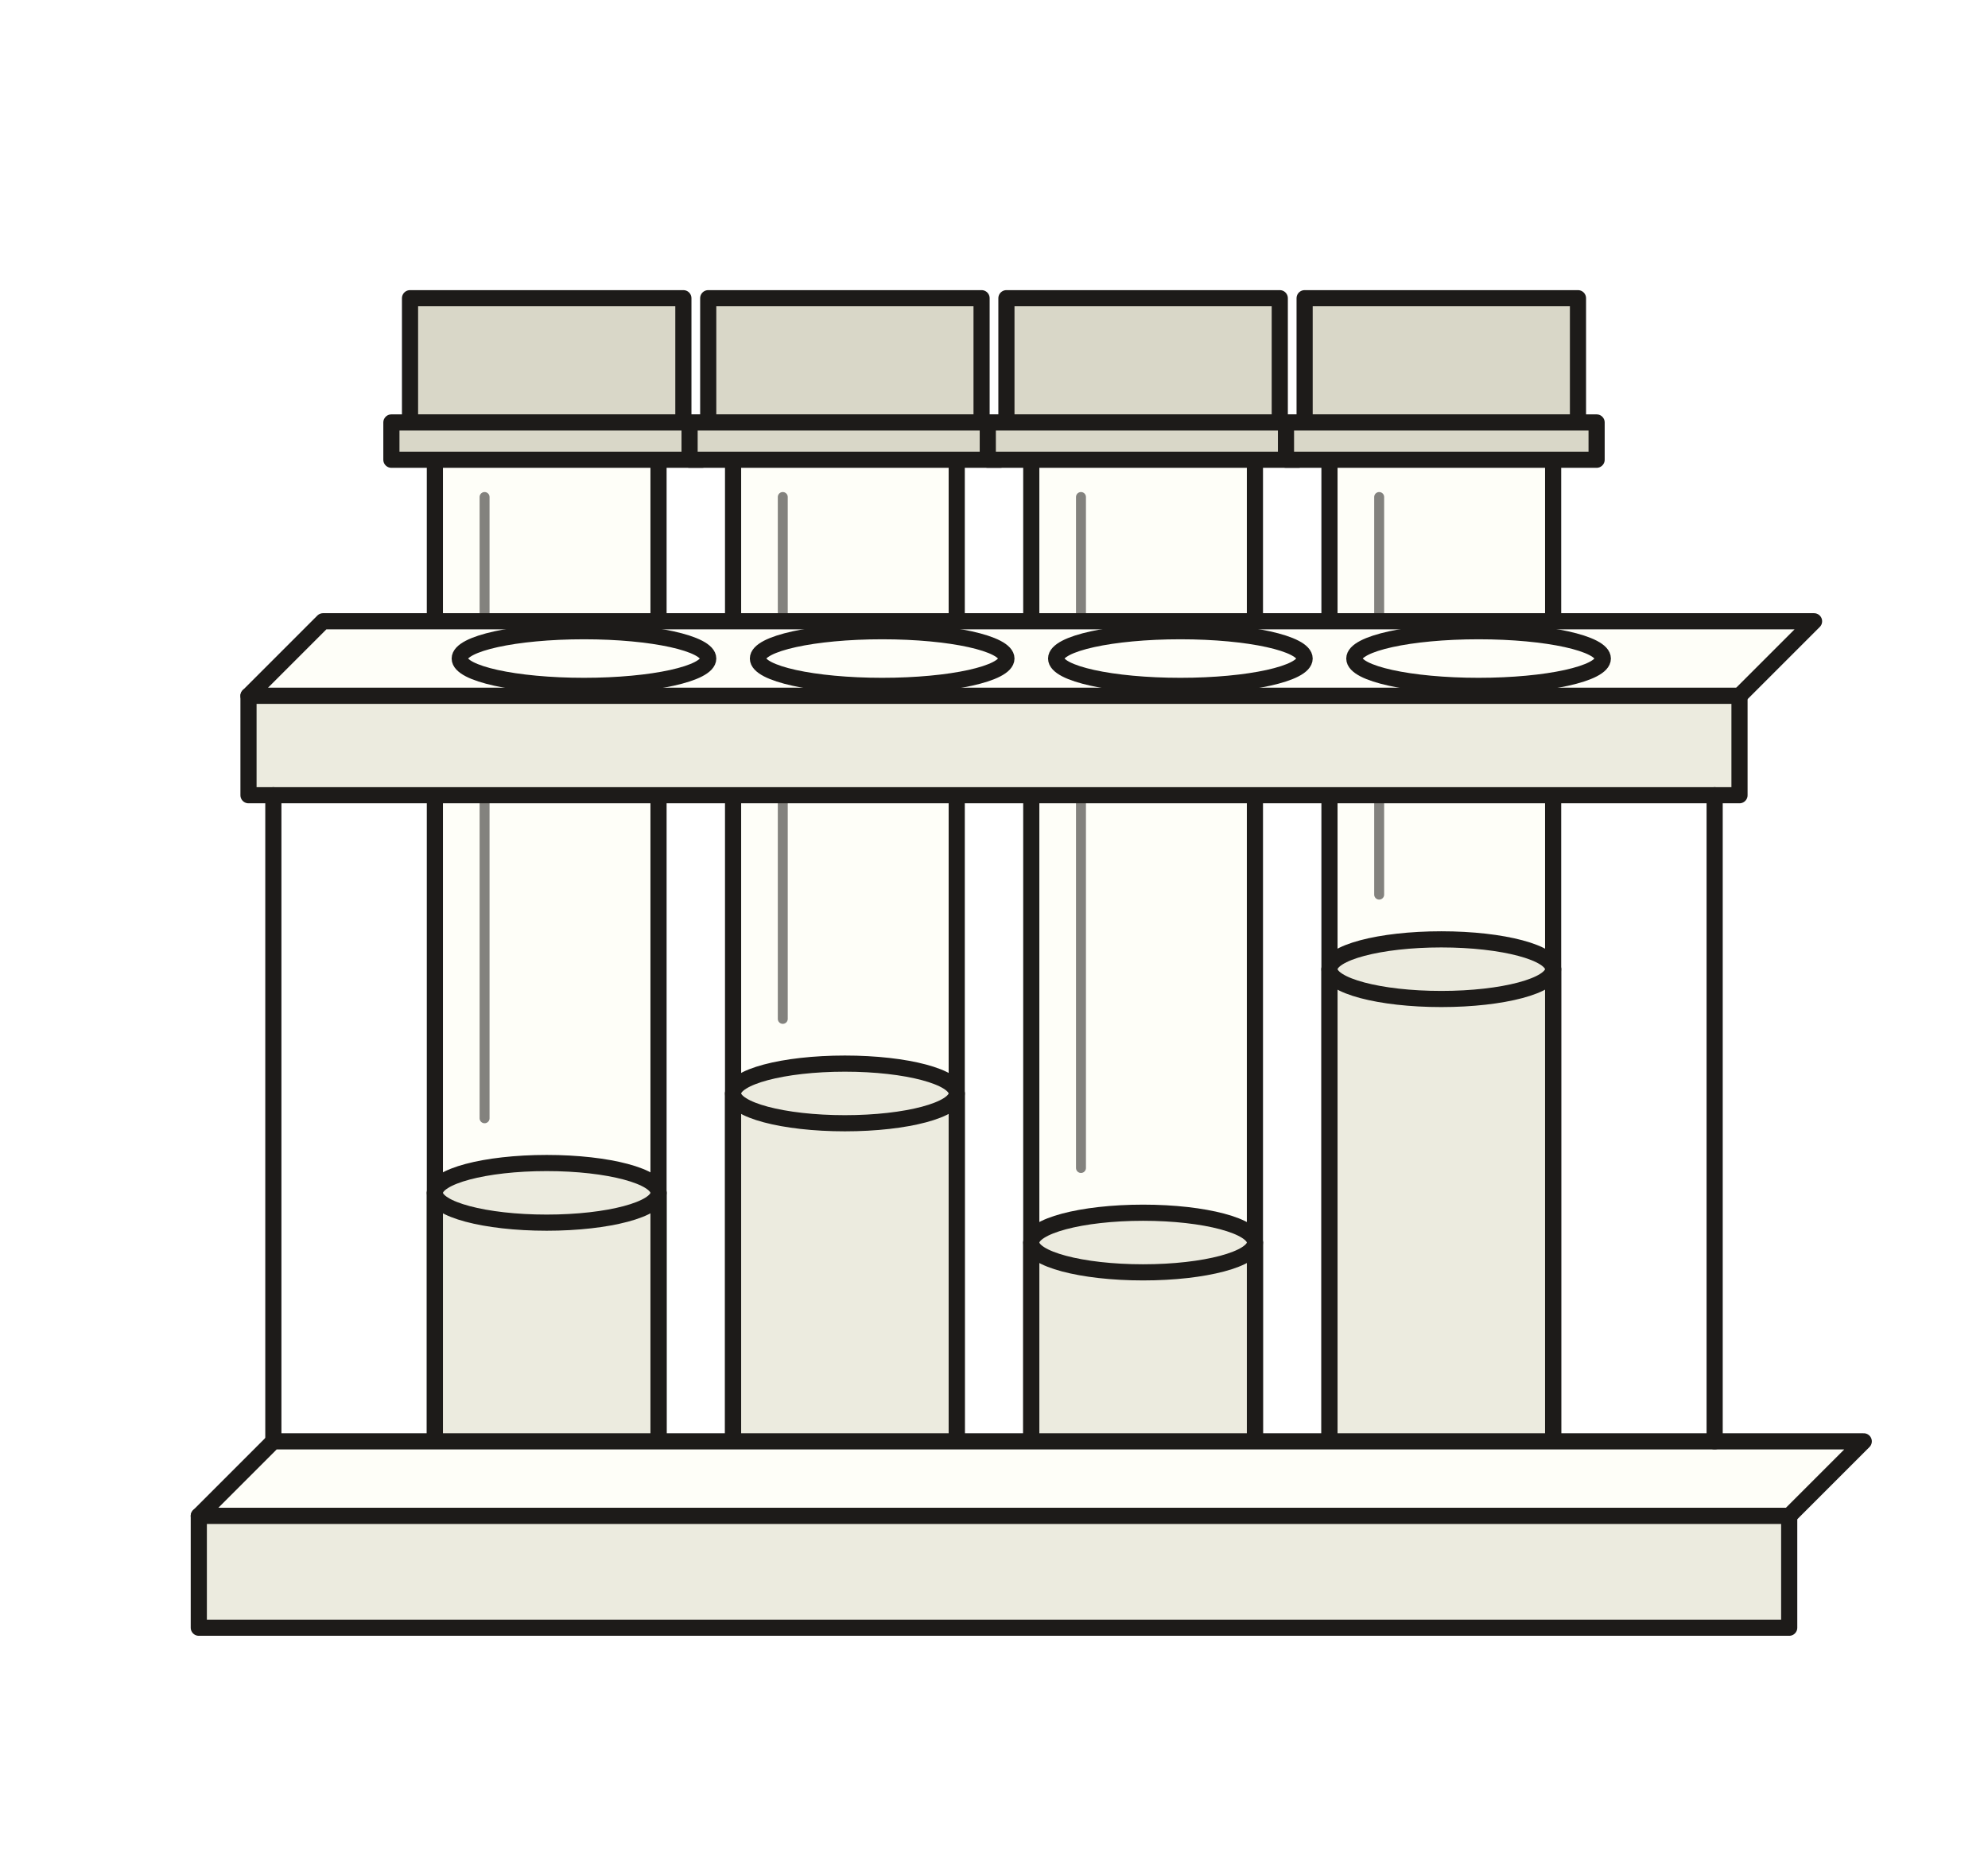
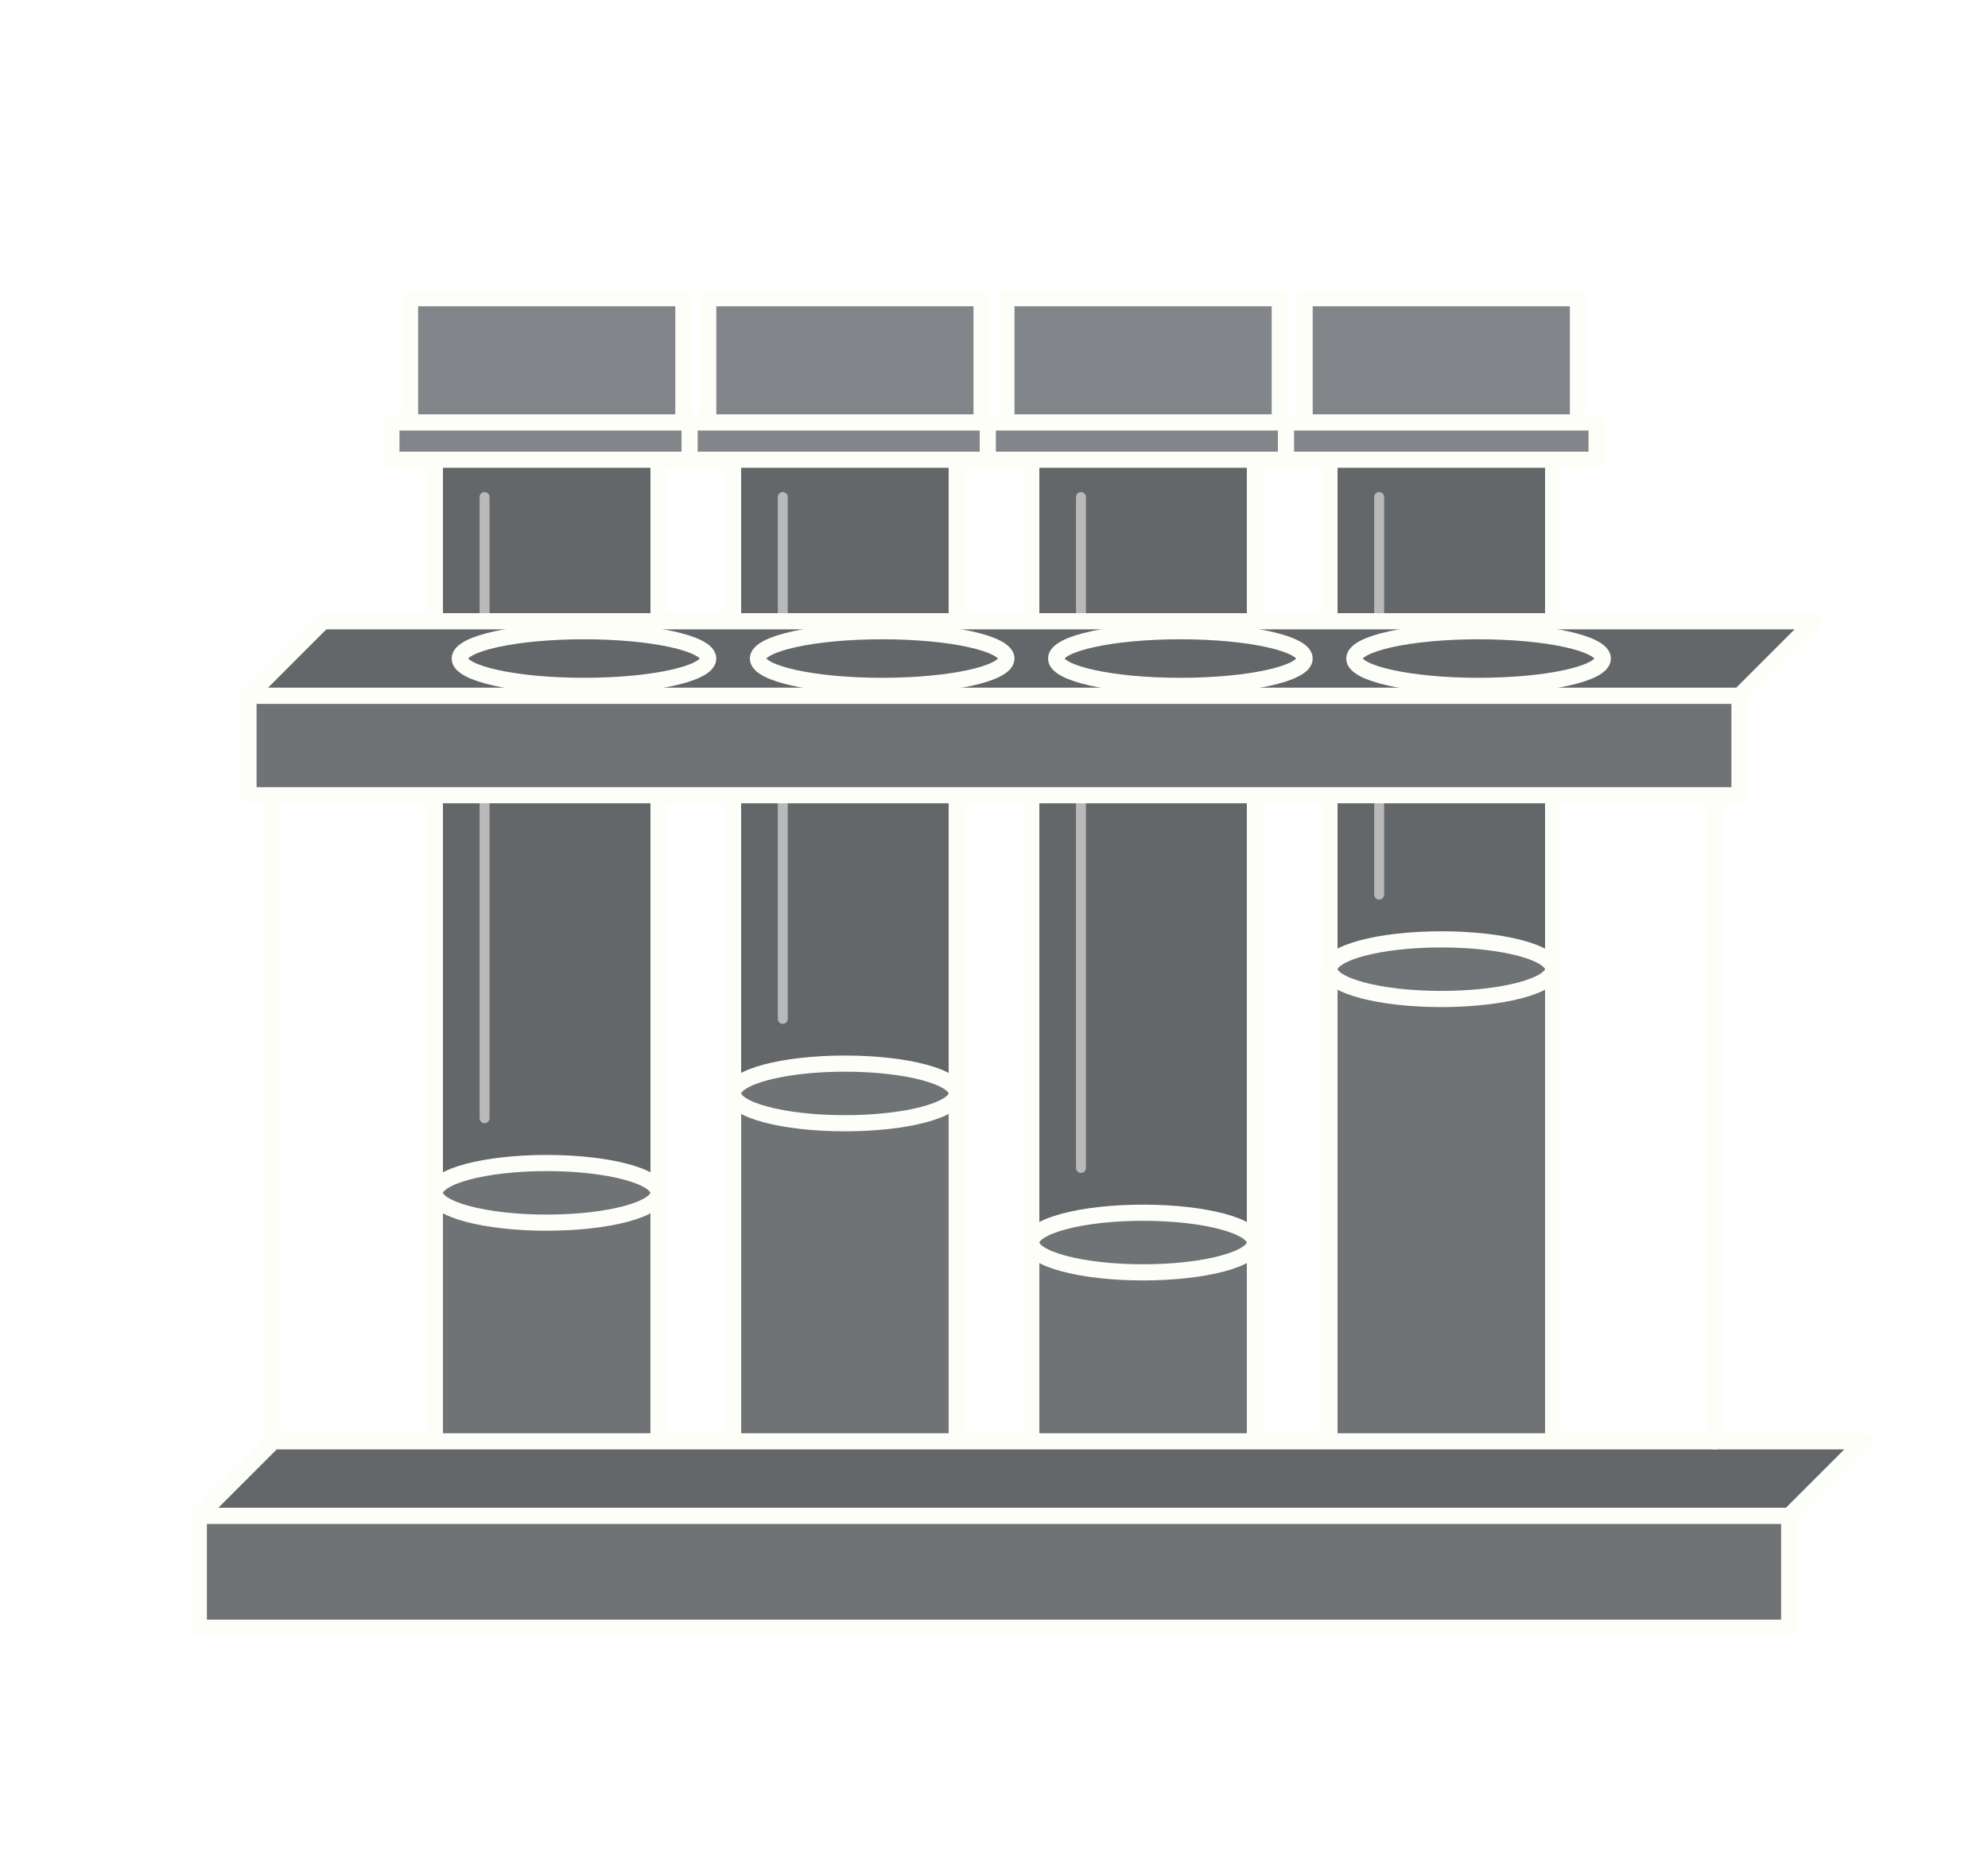
- <svg xmlns="http://www.w3.org/2000/svg" viewBox="0 0 160 150" fill="none" stroke="#1d1b19" stroke-width="1.3" stroke-linejoin="round" stroke-linecap="round">
-   <path d="M35 34 L35 118 A9 9 0 0 0 53 118 L53 34Z" fill="#fefef8" />
-   <path d="M35 96 L35 118 A9 9 0 0 0 53 118 L53 96Z" fill="#ecebdf" />
-   <ellipse cx="44.00" cy="96.00" rx="9.00" ry="2.40" fill="#ecebdf" />
+ <svg xmlns="http://www.w3.org/2000/svg" viewBox="0 0 160 150" fill="none" stroke="#fefef8" stroke-width="1.3" stroke-linejoin="round" stroke-linecap="round">
+   <path d="M35 34 L35 118 A9 9 0 0 0 53 118 L53 34Z" fill="#63676a" />
+   <path d="M35 96 L35 118 A9 9 0 0 0 53 118 L53 96Z" fill="#6f7376" />
+   <ellipse cx="44.00" cy="96.00" rx="9.00" ry="2.40" fill="#6f7376" />
  <path d="M39 40 L39 90" fill="none" stroke-width="0.8" opacity="0.55" />
-   <path d="M33 24 L55 24 L55 34 L33 34Z" fill="#d9d7c8" />
-   <path d="M31.5 34 L56.5 34 L56.5 37 L31.5 37Z" fill="#d9d7c8" />
-   <path d="M59 34 L59 118 A9 9 0 0 0 77 118 L77 34Z" fill="#fefef8" />
-   <path d="M59 88 L59 118 A9 9 0 0 0 77 118 L77 88Z" fill="#ecebdf" />
-   <ellipse cx="68.00" cy="88.00" rx="9.00" ry="2.40" fill="#ecebdf" />
+   <path d="M33 24 L55 24 L55 34 L33 34Z" fill="#82868a" />
+   <path d="M31.5 34 L56.5 34 L56.5 37 L31.5 37Z" fill="#82868a" />
+   <path d="M59 34 L59 118 A9 9 0 0 0 77 118 L77 34Z" fill="#63676a" />
+   <path d="M59 88 L59 118 A9 9 0 0 0 77 118 L77 88Z" fill="#6f7376" />
+   <ellipse cx="68.00" cy="88.00" rx="9.00" ry="2.40" fill="#6f7376" />
  <path d="M63 40 L63 82" fill="none" stroke-width="0.8" opacity="0.55" />
-   <path d="M57 24 L79 24 L79 34 L57 34Z" fill="#d9d7c8" />
-   <path d="M55.5 34 L80.5 34 L80.5 37 L55.5 37Z" fill="#d9d7c8" />
-   <path d="M83 34 L83 118 A9 9 0 0 0 101 118 L101 34Z" fill="#fefef8" />
-   <path d="M83 100 L83 118 A9 9 0 0 0 101 118 L101 100Z" fill="#ecebdf" />
-   <ellipse cx="92.00" cy="100.00" rx="9.00" ry="2.40" fill="#ecebdf" />
+   <path d="M57 24 L79 24 L79 34 L57 34Z" fill="#82868a" />
+   <path d="M55.5 34 L80.5 34 L80.5 37 L55.5 37Z" fill="#82868a" />
+   <path d="M83 34 L83 118 A9 9 0 0 0 101 118 L101 34Z" fill="#63676a" />
+   <path d="M83 100 L83 118 A9 9 0 0 0 101 118 L101 100Z" fill="#6f7376" />
+   <ellipse cx="92.00" cy="100.00" rx="9.00" ry="2.40" fill="#6f7376" />
  <path d="M87 40 L87 94" fill="none" stroke-width="0.8" opacity="0.55" />
-   <path d="M81 24 L103 24 L103 34 L81 34Z" fill="#d9d7c8" />
-   <path d="M79.5 34 L104.5 34 L104.5 37 L79.5 37Z" fill="#d9d7c8" />
-   <path d="M107 34 L107 118 A9 9 0 0 0 125 118 L125 34Z" fill="#fefef8" />
-   <path d="M107 78 L107 118 A9 9 0 0 0 125 118 L125 78Z" fill="#ecebdf" />
-   <ellipse cx="116.00" cy="78.00" rx="9.00" ry="2.40" fill="#ecebdf" />
+   <path d="M81 24 L103 24 L103 34 L81 34Z" fill="#82868a" />
+   <path d="M79.5 34 L104.5 34 L104.5 37 L79.5 37Z" fill="#82868a" />
+   <path d="M107 34 L107 118 A9 9 0 0 0 125 118 L125 34Z" fill="#63676a" />
+   <path d="M107 78 L107 118 A9 9 0 0 0 125 118 L125 78Z" fill="#6f7376" />
+   <ellipse cx="116.00" cy="78.00" rx="9.00" ry="2.40" fill="#6f7376" />
  <path d="M111 40 L111 72" fill="none" stroke-width="0.8" opacity="0.55" />
-   <path d="M105 24 L127 24 L127 34 L105 34Z" fill="#d9d7c8" />
-   <path d="M103.5 34 L128.5 34 L128.5 37 L103.5 37Z" fill="#d9d7c8" />
-   <path d="M20 56 L140 56 L146 50 L26 50Z" fill="#fefef8" />
-   <path d="M20 56 L140 56 L140 64 L20 64Z" fill="#ecebdf" />
+   <path d="M105 24 L127 24 L127 34 L105 34Z" fill="#82868a" />
+   <path d="M103.5 34 L128.5 34 L128.5 37 L103.5 37Z" fill="#82868a" />
+   <path d="M20 56 L140 56 L146 50 L26 50Z" fill="#63676a" />
+   <path d="M20 56 L140 56 L140 64 L20 64Z" fill="#6f7376" />
  <ellipse cx="47.00" cy="53.00" rx="10.00" ry="2.20" fill="none" />
  <ellipse cx="71.00" cy="53.00" rx="10.00" ry="2.20" fill="none" />
  <ellipse cx="95.00" cy="53.00" rx="10.00" ry="2.20" fill="none" />
  <ellipse cx="119.00" cy="53.00" rx="10.00" ry="2.20" fill="none" />
-   <path d="M16 122 L144 122 L150 116 L22 116Z" fill="#fefef8" />
-   <path d="M16 122 L144 122 L144 131 L16 131Z" fill="#ecebdf" />
+   <path d="M16 122 L144 122 L150 116 L22 116Z" fill="#63676a" />
+   <path d="M16 122 L144 122 L144 131 L16 131Z" fill="#6f7376" />
  <path d="M22 64 L22 116 M138 64 L138 116" fill="none" />
</svg>
